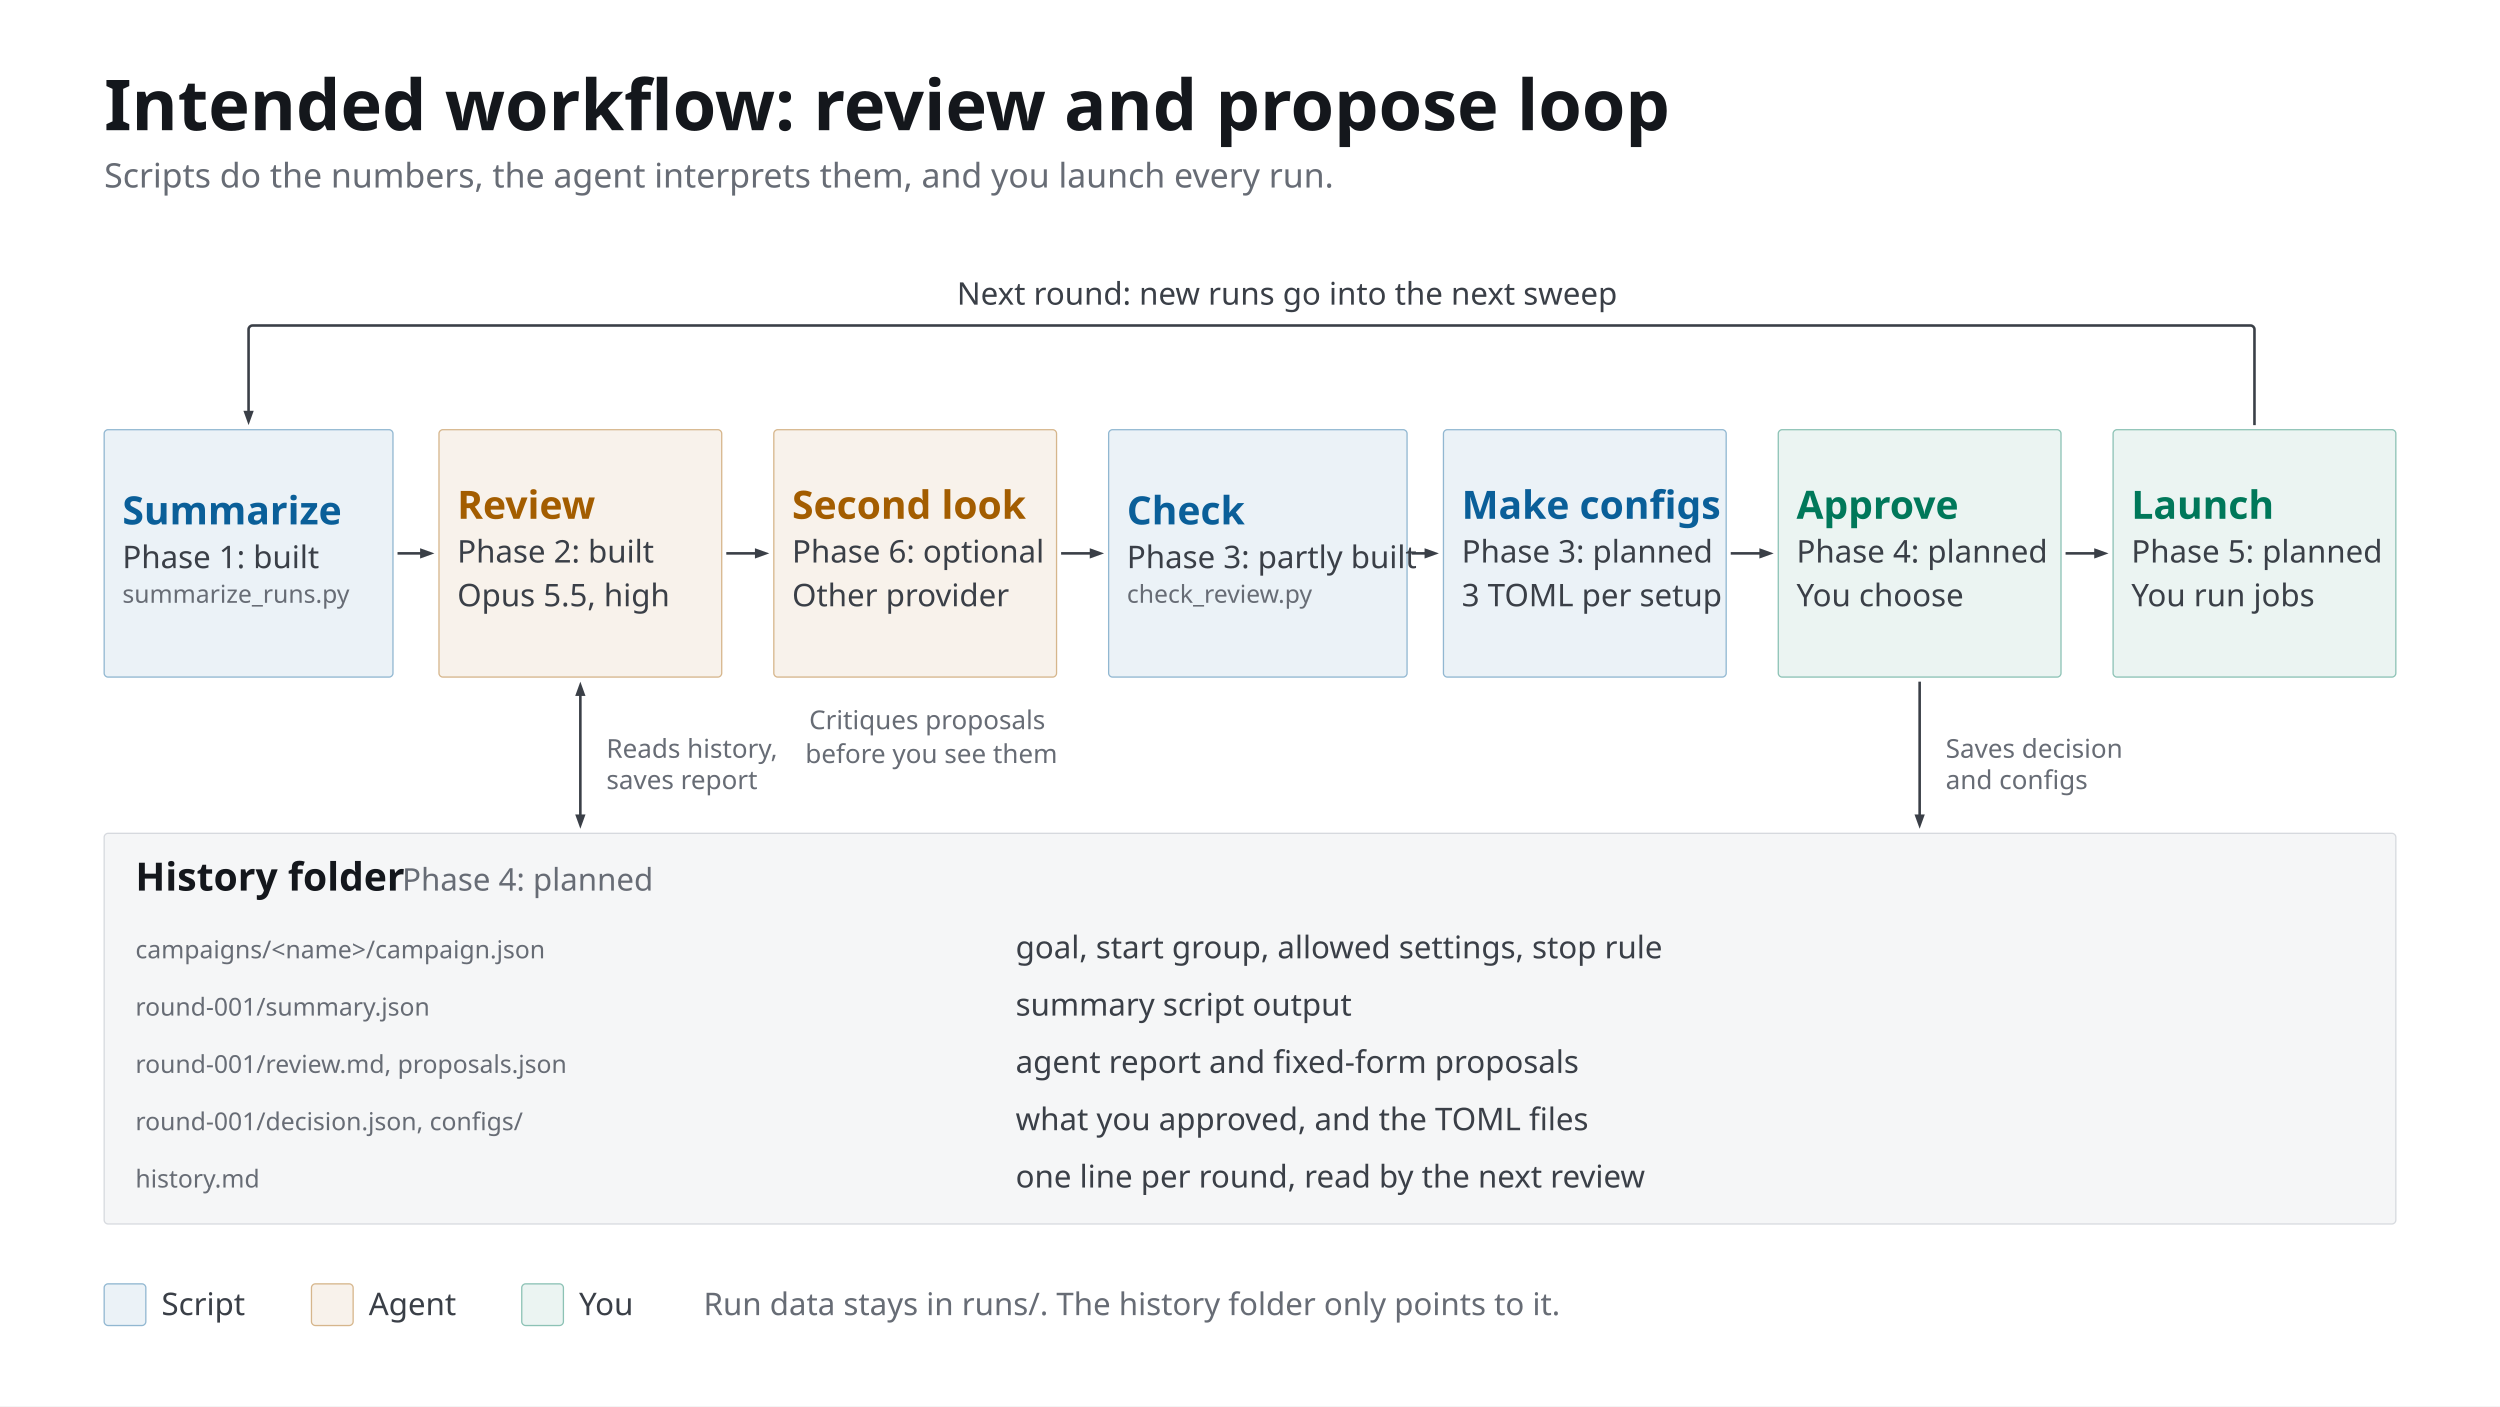
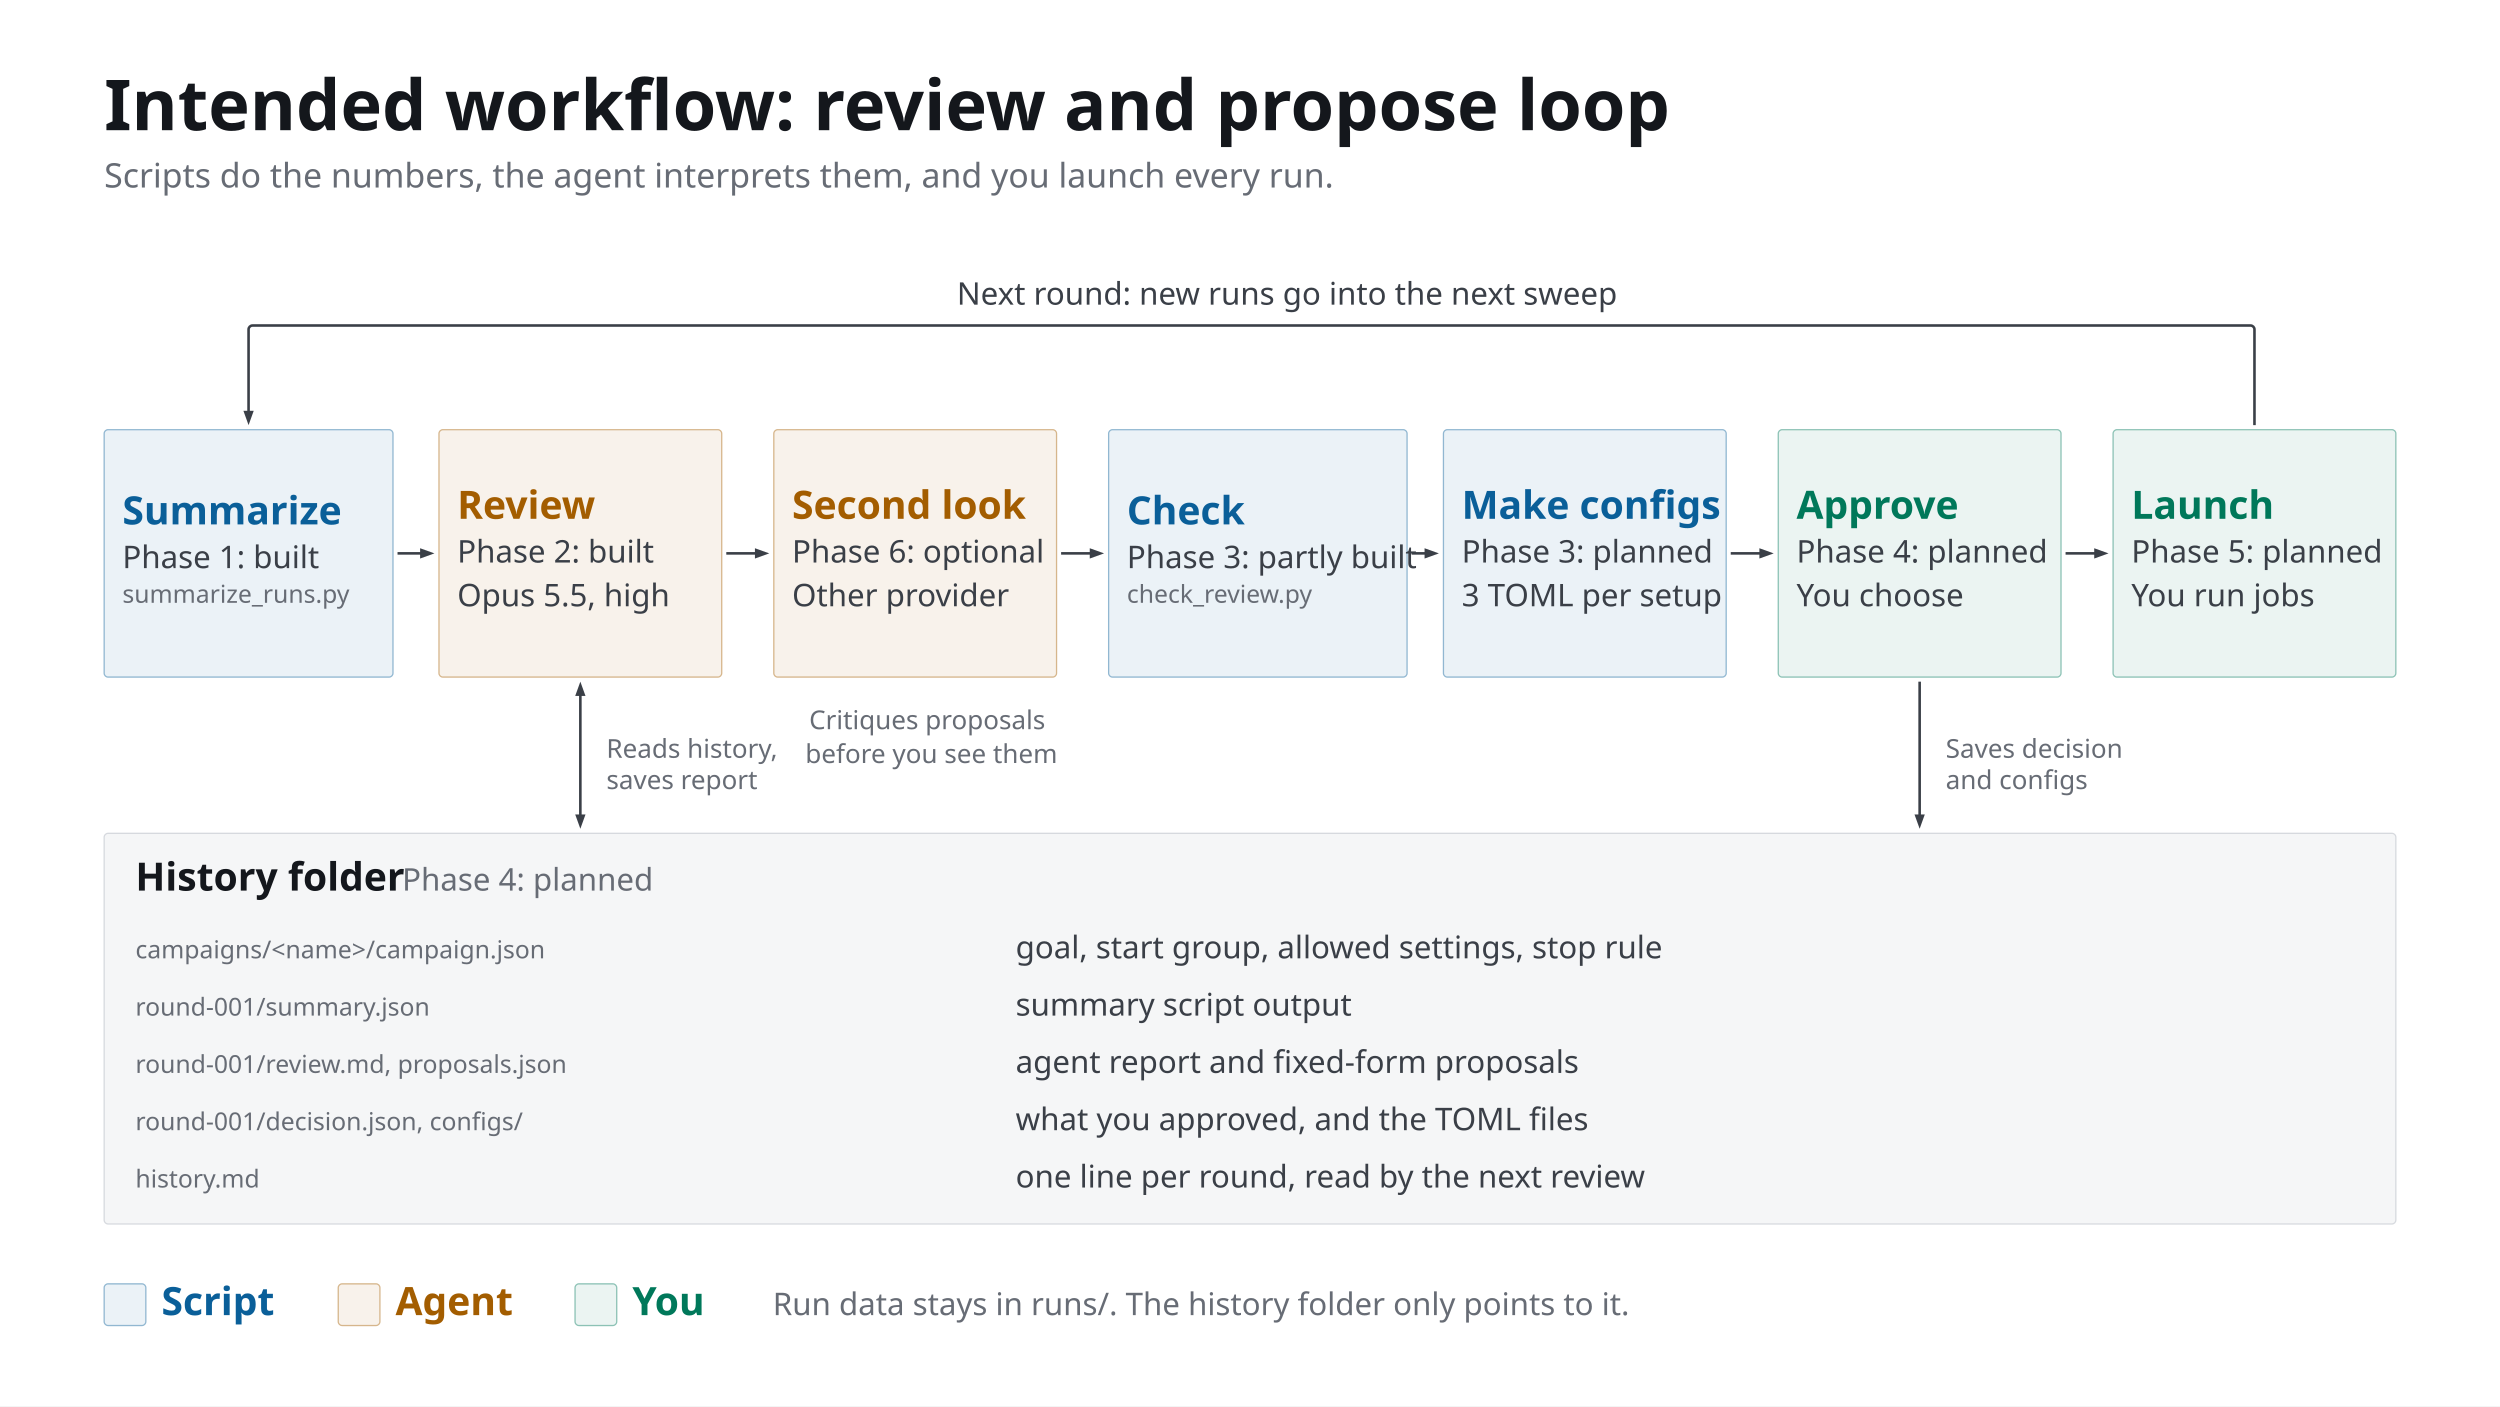
<svg xmlns="http://www.w3.org/2000/svg" width="1920" height="1080" viewBox="0 0 1920 1080" data-svgfig="{&quot;target&quot;: &quot;deck&quot;, &quot;mode&quot;: &quot;light&quot;, &quot;palette&quot;: &quot;okabe-light&quot;, &quot;fonts&quot;: &quot;BA&quot;}">
  <defs />
  <rect width="1920" height="1080" fill="#ffffff" />
  <text x="80.00" y="100.00" font-family="STIX Two Text" font-size="54" font-weight="600" fill="#14171c" xml:space="preserve">Intended workflow: review and propose loop</text>
  <text x="80.00" y="144.00" font-family="STIX Two Text" font-size="26" font-weight="normal" fill="#676c75" xml:space="preserve">Scripts do the numbers, the agent interprets them, and you launch every run.</text>
  <rect x="80.00" y="330.00" width="221.80" height="190.00" rx="3" fill="#ebf2f7" stroke="#91b7d1" stroke-width="1.0" />
  <text x="94.00" y="402.74" font-family="STIX Two Text" font-size="30" font-weight="600" fill="#0a5f99" xml:space="preserve">Summarize</text>
  <text x="94.00" y="436.34" font-family="STIX Two Text" font-size="24" font-weight="normal" fill="#3a3f47" xml:space="preserve">Phase 1: built</text>
  <text x="94.00" y="462.94" font-family="IBM Plex Mono" font-size="19" font-weight="normal" fill="#676c75" xml:space="preserve">summarize_runs.py</text>
  <rect x="337.14" y="330.00" width="217.14" height="190.00" rx="3" fill="#f8f2eb" stroke="#d6b68c" stroke-width="1.0" />
  <text x="351.14" y="398.44" font-family="STIX Two Text" font-size="30" font-weight="600" fill="#a35d00" xml:space="preserve">Review</text>
  <text x="351.14" y="432.03" font-family="STIX Two Text" font-size="24" font-weight="normal" fill="#3a3f47" xml:space="preserve">Phase 2: built</text>
  <text x="351.14" y="465.63" font-family="STIX Two Text" font-size="24" font-weight="normal" fill="#3a3f47" xml:space="preserve">Opus 5.5, high</text>
  <rect x="594.29" y="330.00" width="217.14" height="190.00" rx="3" fill="#f8f2eb" stroke="#d6b68c" stroke-width="1.0" />
  <text x="608.29" y="398.44" font-family="STIX Two Text" font-size="30" font-weight="600" fill="#a35d00" xml:space="preserve">Second look</text>
  <text x="608.29" y="432.03" font-family="STIX Two Text" font-size="24" font-weight="normal" fill="#3a3f47" xml:space="preserve">Phase 6: optional</text>
  <text x="608.29" y="465.63" font-family="STIX Two Text" font-size="24" font-weight="normal" fill="#3a3f47" xml:space="preserve">Other provider</text>
  <rect x="851.43" y="330.00" width="229.19" height="190.00" rx="3" fill="#ebf2f7" stroke="#91b7d1" stroke-width="1.0" />
  <text x="865.43" y="402.74" font-family="STIX Two Text" font-size="30" font-weight="600" fill="#0a5f99" xml:space="preserve">Check</text>
  <text x="865.43" y="436.34" font-family="STIX Two Text" font-size="24" font-weight="normal" fill="#3a3f47" xml:space="preserve">Phase 3: partly built</text>
  <text x="865.43" y="462.94" font-family="IBM Plex Mono" font-size="19" font-weight="normal" fill="#676c75" xml:space="preserve">check_review.py</text>
  <rect x="1108.57" y="330.00" width="217.14" height="190.00" rx="3" fill="#ebf2f7" stroke="#91b7d1" stroke-width="1.0" />
  <text x="1122.57" y="398.44" font-family="STIX Two Text" font-size="30" font-weight="600" fill="#0a5f99" xml:space="preserve">Make configs</text>
  <text x="1122.57" y="432.03" font-family="STIX Two Text" font-size="24" font-weight="normal" fill="#3a3f47" xml:space="preserve">Phase 3: planned</text>
  <text x="1122.57" y="465.63" font-family="STIX Two Text" font-size="24" font-weight="normal" fill="#3a3f47" xml:space="preserve">3 TOML per setup</text>
  <rect x="1365.71" y="330.00" width="217.14" height="190.00" rx="3" fill="#ebf4f2" stroke="#8cc2b5" stroke-width="1.0" />
  <text x="1379.71" y="398.44" font-family="STIX Two Text" font-size="30" font-weight="600" fill="#00785a" xml:space="preserve">Approve</text>
  <text x="1379.71" y="432.03" font-family="STIX Two Text" font-size="24" font-weight="normal" fill="#3a3f47" xml:space="preserve">Phase 4: planned</text>
  <text x="1379.71" y="465.63" font-family="STIX Two Text" font-size="24" font-weight="normal" fill="#3a3f47" xml:space="preserve">You choose</text>
  <rect x="1622.86" y="330.00" width="217.14" height="190.00" rx="3" fill="#ebf4f2" stroke="#8cc2b5" stroke-width="1.0" />
  <text x="1636.86" y="398.44" font-family="STIX Two Text" font-size="30" font-weight="600" fill="#00785a" xml:space="preserve">Launch</text>
  <text x="1636.86" y="432.03" font-family="STIX Two Text" font-size="24" font-weight="normal" fill="#3a3f47" xml:space="preserve">Phase 5: planned</text>
  <text x="1636.86" y="465.63" font-family="STIX Two Text" font-size="24" font-weight="normal" fill="#3a3f47" xml:space="preserve">You run jobs</text>
  <path d="M305.30,425.00 L327.04,425.00" fill="none" stroke="#3a3f47" stroke-width="2.0" stroke-linejoin="round" />
  <path d="M333.64,425.00 L322.64,428.96 L322.64,421.04 Z" fill="#3a3f47" />
  <path d="M557.79,425.00 L584.19,425.00" fill="none" stroke="#3a3f47" stroke-width="2.0" stroke-linejoin="round" />
  <path d="M590.79,425.00 L579.79,428.96 L579.79,421.04 Z" fill="#3a3f47" />
  <path d="M814.93,425.00 L841.33,425.00" fill="none" stroke="#3a3f47" stroke-width="2.0" stroke-linejoin="round" />
  <path d="M847.93,425.00 L836.93,428.96 L836.93,421.04 Z" fill="#3a3f47" />
  <path d="M1084.12,425.00 L1098.47,425.00" fill="none" stroke="#3a3f47" stroke-width="2.0" stroke-linejoin="round" />
  <path d="M1105.07,425.00 L1094.07,428.96 L1094.07,421.04 Z" fill="#3a3f47" />
  <path d="M1329.21,425.00 L1355.61,425.00" fill="none" stroke="#3a3f47" stroke-width="2.0" stroke-linejoin="round" />
  <path d="M1362.21,425.00 L1351.21,428.96 L1351.21,421.04 Z" fill="#3a3f47" />
  <path d="M1586.36,425.00 L1612.76,425.00" fill="none" stroke="#3a3f47" stroke-width="2.0" stroke-linejoin="round" />
  <path d="M1619.36,425.00 L1608.36,428.96 L1608.36,421.04 Z" fill="#3a3f47" />
  <path d="M1731.43,326.50 L1731.43,253.00 A3.00,3.00 0 0 0 1728.43,250.00 L193.90,250.00 A3.00,3.00 0 0 0 190.90,253.00 L190.90,319.90" fill="none" stroke="#3a3f47" stroke-width="2.0" stroke-linejoin="round" />
  <path d="M190.90,326.50 L186.94,315.50 L194.86,315.50 Z" fill="#3a3f47" />
  <text x="734.89" y="234.00" font-family="STIX Two Text" font-size="24" font-weight="normal" fill="#3a3f47" xml:space="preserve">Next round: new runs go into the next sweep</text>
  <text x="621.41" y="560.00" font-family="STIX Two Text" font-size="20" font-weight="normal" fill="#676c75" xml:space="preserve">Critiques proposals</text>
  <text x="618.47" y="586.00" font-family="STIX Two Text" font-size="20" font-weight="normal" fill="#676c75" xml:space="preserve">before you see them</text>
  <rect x="80.00" y="640.00" width="1760.00" height="300.00" rx="3" fill="#f5f6f7" stroke="#d6d9de" stroke-width="1.0" />
  <text x="104.00" y="684.00" font-family="STIX Two Text" font-size="30" font-weight="600" fill="#14171c" xml:space="preserve">History folder</text>
  <text x="308.82" y="684.00" font-family="STIX Two Text" font-size="24" font-weight="normal" fill="#676c75" xml:space="preserve">Phase 4: planned</text>
  <text x="104.00" y="736.00" font-family="IBM Plex Mono" font-size="19" font-weight="normal" fill="#676c75" xml:space="preserve">campaigns/&lt;name&gt;/campaign.json</text>
  <text x="780.00" y="736.00" font-family="STIX Two Text" font-size="24" font-weight="normal" fill="#3a3f47" xml:space="preserve">goal, start group, allowed settings, stop rule</text>
  <text x="104.00" y="780.00" font-family="IBM Plex Mono" font-size="19" font-weight="normal" fill="#676c75" xml:space="preserve">round-001/summary.json</text>
  <text x="780.00" y="780.00" font-family="STIX Two Text" font-size="24" font-weight="normal" fill="#3a3f47" xml:space="preserve">summary script output</text>
  <text x="104.00" y="824.00" font-family="IBM Plex Mono" font-size="19" font-weight="normal" fill="#676c75" xml:space="preserve">round-001/review.md, proposals.json</text>
  <text x="780.00" y="824.00" font-family="STIX Two Text" font-size="24" font-weight="normal" fill="#3a3f47" xml:space="preserve">agent report and fixed-form proposals</text>
  <text x="104.00" y="868.00" font-family="IBM Plex Mono" font-size="19" font-weight="normal" fill="#676c75" xml:space="preserve">round-001/decision.json, configs/</text>
  <text x="780.00" y="868.00" font-family="STIX Two Text" font-size="24" font-weight="normal" fill="#3a3f47" xml:space="preserve">what you approved, and the TOML files</text>
  <text x="104.00" y="912.00" font-family="IBM Plex Mono" font-size="19" font-weight="normal" fill="#676c75" xml:space="preserve">history.md</text>
  <text x="780.00" y="912.00" font-family="STIX Two Text" font-size="24" font-weight="normal" fill="#3a3f47" xml:space="preserve">one line per round, read by the next review</text>
  <path d="M445.71,530.10 L445.71,629.90" fill="none" stroke="#3a3f47" stroke-width="2.0" stroke-linejoin="round" />
  <path d="M445.71,636.50 L441.75,625.50 L449.67,625.50 Z" fill="#3a3f47" />
  <path d="M445.71,523.50 L449.67,534.50 L441.75,534.50 Z" fill="#3a3f47" />
  <path d="M1474.29,523.50 L1474.29,629.90" fill="none" stroke="#3a3f47" stroke-width="2.0" stroke-linejoin="round" />
  <path d="M1474.29,636.50 L1470.33,625.50 L1478.25,625.50 Z" fill="#3a3f47" />
  <text x="465.71" y="582.00" font-family="STIX Two Text" font-size="20" font-weight="normal" fill="#676c75" xml:space="preserve">Reads history,</text>
  <text x="465.71" y="606.00" font-family="STIX Two Text" font-size="20" font-weight="normal" fill="#676c75" xml:space="preserve">saves report</text>
  <text x="1494.29" y="582.00" font-family="STIX Two Text" font-size="20" font-weight="normal" fill="#676c75" xml:space="preserve">Saves decision</text>
  <text x="1494.29" y="606.00" font-family="STIX Two Text" font-size="20" font-weight="normal" fill="#676c75" xml:space="preserve">and configs</text>
  <rect x="80.00" y="986.00" width="32.00" height="32.00" rx="3" fill="#ebf2f7" stroke="#91b7d1" stroke-width="1.0" />
-   <text x="124.00" y="1010.00" font-family="STIX Two Text" font-size="24" font-weight="normal" fill="#3a3f47" xml:space="preserve">Script</text>
-   <rect x="239.21" y="986.00" width="32.00" height="32.00" rx="3" fill="#f8f2eb" stroke="#d6b68c" stroke-width="1.0" />
-   <text x="283.21" y="1010.00" font-family="STIX Two Text" font-size="24" font-weight="normal" fill="#3a3f47" xml:space="preserve">Agent</text>
-   <rect x="400.70" y="986.00" width="32.00" height="32.00" rx="3" fill="#ebf4f2" stroke="#8cc2b5" stroke-width="1.0" />
-   <text x="444.70" y="1010.00" font-family="STIX Two Text" font-size="24" font-weight="normal" fill="#3a3f47" xml:space="preserve">You</text>
-   <text x="540.32" y="1010.00" font-family="STIX Two Text" font-size="24" font-weight="normal" fill="#676c75" xml:space="preserve">Run data stays in runs/. The history folder only points to it.</text>
+   <text x="124.00" y="1010.00" font-family="STIX Two Text" font-size="30" font-weight="600" fill="#0a5f99" xml:space="preserve">Script</text>
+   <rect x="259.77" y="986.00" width="32.00" height="32.00" rx="3" fill="#f8f2eb" stroke="#d6b68c" stroke-width="1.0" />
+   <text x="303.77" y="1010.00" font-family="STIX Two Text" font-size="30" font-weight="600" fill="#a35d00" xml:space="preserve">Agent</text>
+   <rect x="441.64" y="986.00" width="32.00" height="32.00" rx="3" fill="#ebf4f2" stroke="#8cc2b5" stroke-width="1.0" />
+   <text x="485.64" y="1010.00" font-family="STIX Two Text" font-size="30" font-weight="600" fill="#00785a" xml:space="preserve">You</text>
+   <text x="593.51" y="1010.00" font-family="STIX Two Text" font-size="24" font-weight="normal" fill="#676c75" xml:space="preserve">Run data stays in runs/. The history folder only points to it.</text>
</svg>
